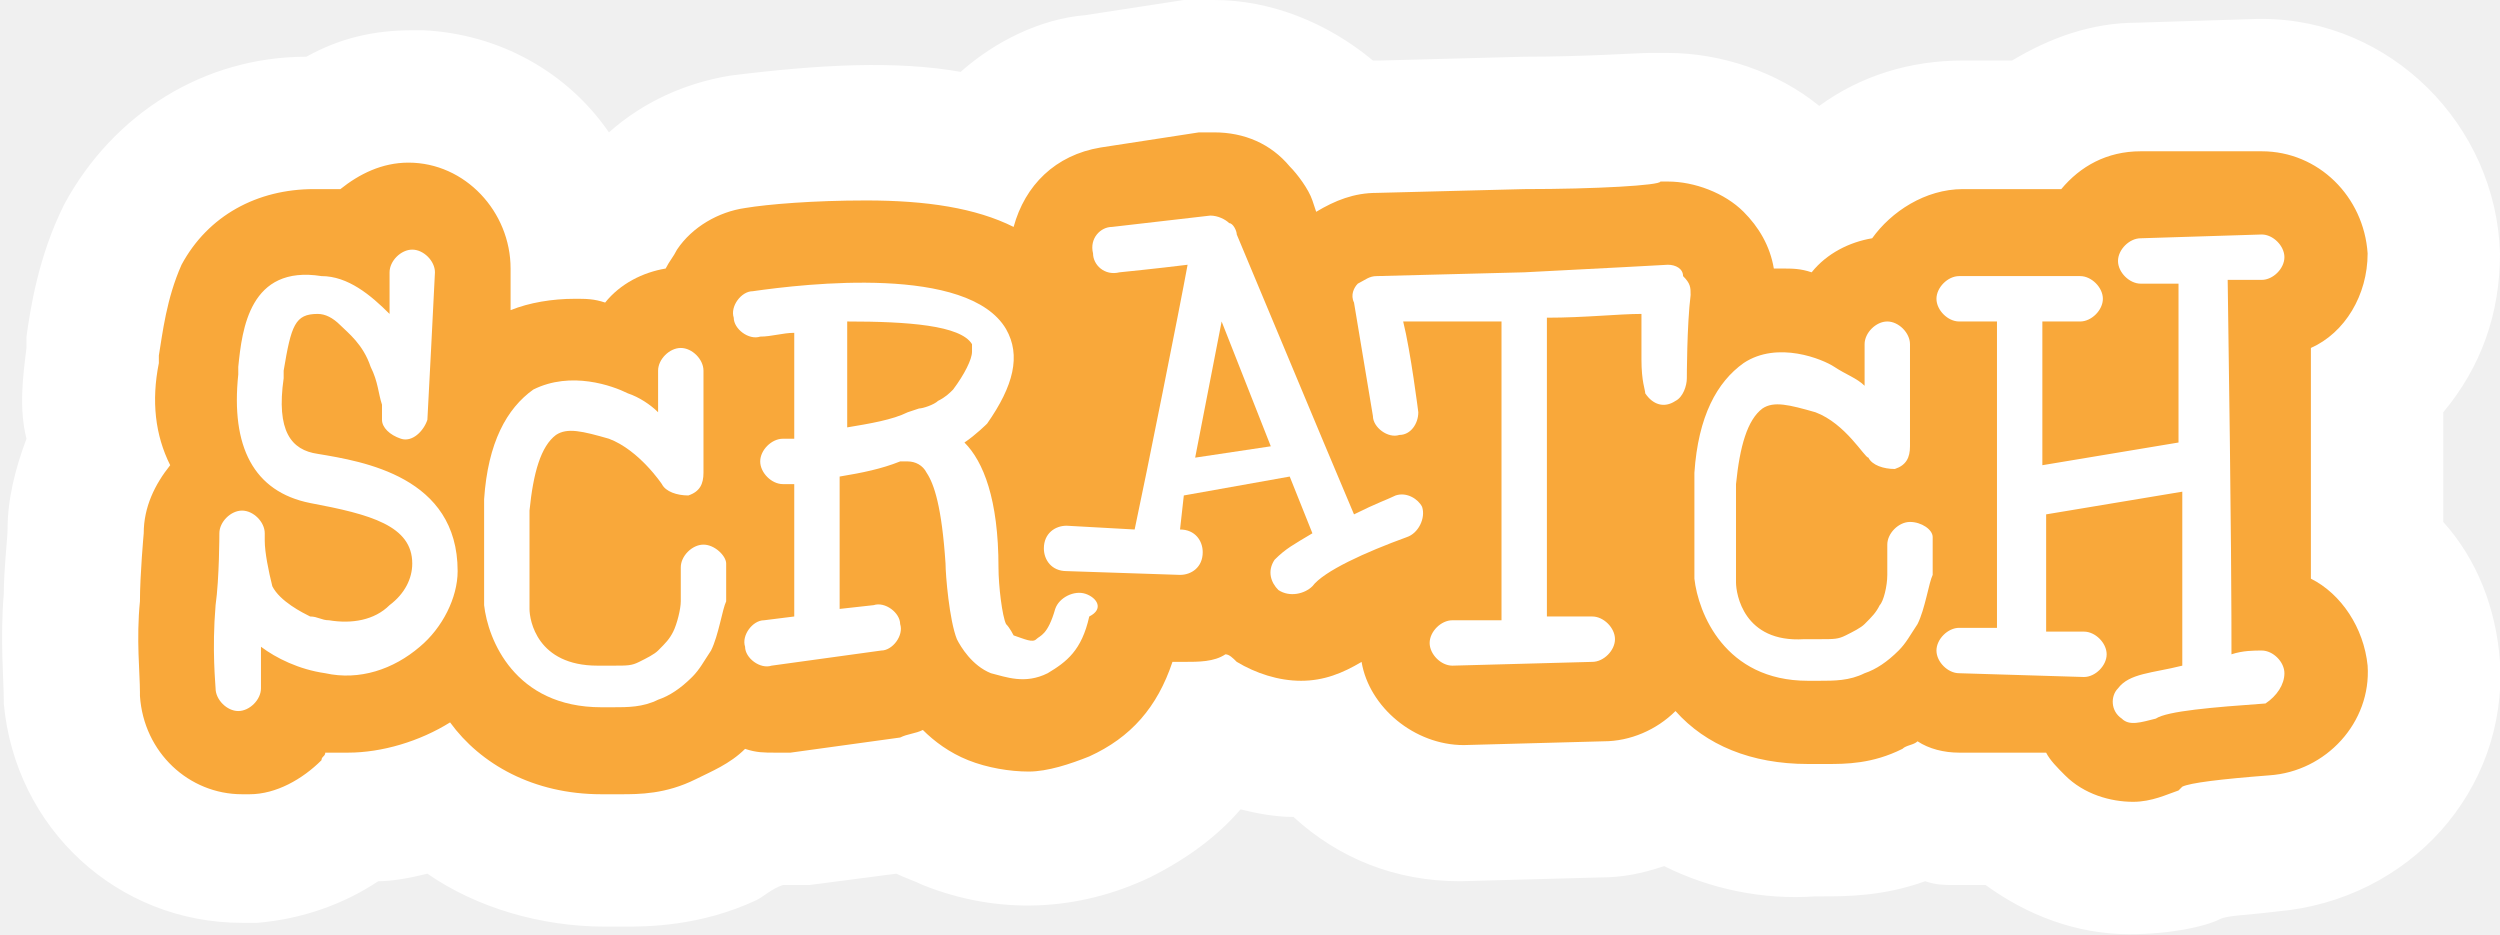
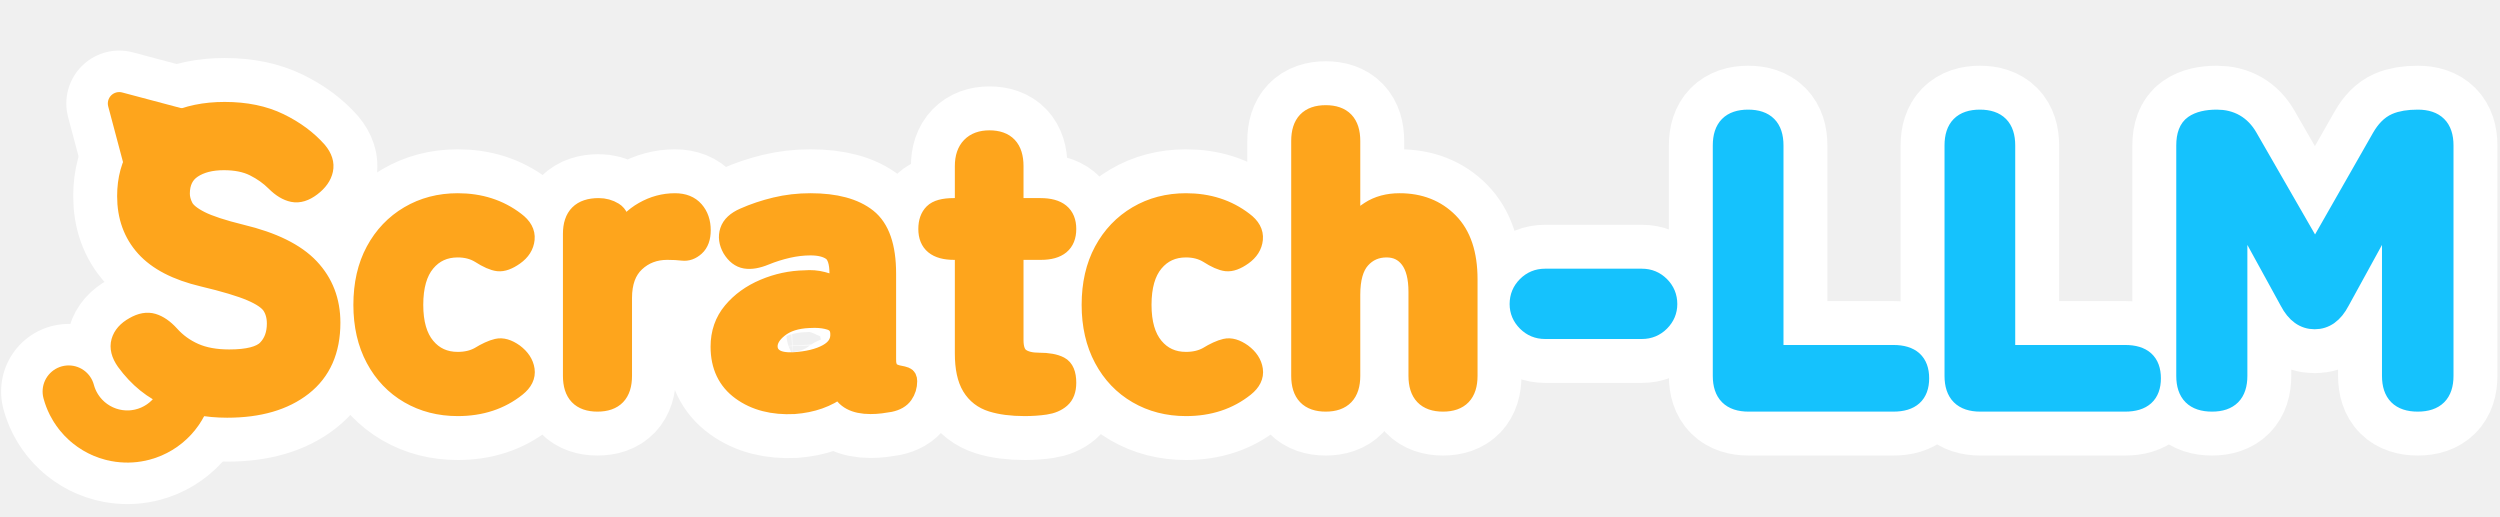
- <svg xmlns="http://www.w3.org/2000/svg" id="Layer_1" viewBox="0 0 66.1 24.7">
-   <style>.st0{fill:#fff}.st1{fill:#f9a83a}</style>
-   <switch>
+ <svg xmlns="http://www.w3.org/2000/svg" width="3900" height="806" xml:space="preserve" overflow="hidden">
+   <g transform="translate(-220 -834)">
    <g>
-       <g>
-         <g>
-           <path d="M60.2 24.1c-.8.1-1.3.1-1.5.2-.4.2-1.3.4-2.4.4-1.4 0-2.7-.5-3.8-1.3h-.8c-.3 0-.5 0-.8-.1-1.1.4-2.1.4-2.7.4H48c-1.4.1-2.8-.2-4-.8-.6.2-1.1.3-1.7.3l-3.7.1c-1.7 0-3.2-.6-4.4-1.7-.5 0-1-.1-1.4-.2-.6.7-1.4 1.3-2.4 1.8-1.9.9-4 1-6 .2-.2-.1-.5-.2-.7-.3l-2.3.3h-.7c-.3.1-.5.3-.7.4-1.5.7-2.9.7-3.5.7H16c-1.7 0-3.4-.5-4.7-1.4-.4.1-.9.2-1.3.2-.9.6-2 1-3.2 1.1h-.4c-3.3 0-6-2.5-6.3-5.8v-.1c0-.5-.1-1.6 0-2.8 0-.6.1-1.5.1-1.7 0-.8.2-1.6.5-2.4-.2-.8-.1-1.6 0-2.4v-.3c.1-.7.3-2.1 1-3.5C3 3 5.4 1.5 8.1 1.5 9 1 9.9.8 10.9.8h.3c2 .1 3.8 1.1 4.9 2.7.9-.8 2-1.3 3.2-1.5 2.4-.3 4.4-.4 6.1-.1.9-.8 2.1-1.4 3.3-1.5l2.6-.4h.8c1.5 0 3 .6 4.2 1.6h.2l3.8-.1c1.6 0 3-.1 3.3-.1h.5c1.4 0 2.9.5 4 1.4 1.1-.8 2.4-1.2 3.8-1.2h1.3c1-.6 2.1-1 3.3-1l3.2-.1h.1c3.4 0 6.2 2.8 6.3 6.2 0 1.6-.5 3-1.5 4.2v2.9c.9 1 1.4 2.3 1.5 3.7.2 3.4-2.4 6.3-5.9 6.6z" class="st0" />
-         </g>
-         <path d="M60 20.5c-1.3.1-2.1.2-2.3.3l-.1.1c-.3.1-.7.3-1.2.3-.6 0-1.3-.2-1.8-.7-.2-.2-.4-.4-.5-.6h-2.3c-.4 0-.8-.1-1.1-.3-.1.1-.3.1-.4.2-.8.4-1.5.4-2 .4h-.5c-1.5 0-2.7-.5-3.5-1.4-.5.5-1.2.8-1.9.8l-3.7.1c-1.3 0-2.5-1-2.7-2.2-.5.3-1 .5-1.6.5-.6 0-1.2-.2-1.7-.5-.1-.1-.2-.2-.3-.2-.3.2-.7.2-1.1.2H31c-.4 1.2-1.1 2-2.2 2.5-.5.2-1.1.4-1.6.4s-1.1-.1-1.6-.3c-.5-.2-.9-.5-1.2-.8-.2.1-.4.1-.6.2l-2.9.4h-.4c-.3 0-.5 0-.8-.1-.4.4-.9.6-1.3.8-.8.4-1.5.4-2 .4h-.5c-1.8 0-3.2-.8-4-1.9-.8.5-1.8.8-2.7.8h-.6c0 .1-.1.1-.1.2-.5.5-1.2.9-1.9.9h-.2c-1.4 0-2.6-1.1-2.7-2.6v-.1c0-.5-.1-1.4 0-2.4 0-.7.1-1.8.1-1.8 0-.7.3-1.3.7-1.8-.4-.8-.5-1.7-.3-2.7v-.2c.1-.6.2-1.5.6-2.4.7-1.3 2-2 3.5-2H9c.5-.4 1.1-.7 1.8-.7 1.5 0 2.7 1.3 2.7 2.8v1.1c.5-.2 1.1-.3 1.7-.3.3 0 .5 0 .8.1.4-.5 1-.8 1.6-.9.1-.2.2-.3.3-.5.4-.6 1.1-1 1.8-1.1.6-.1 1.8-.2 3.2-.2 1.6 0 2.9.2 3.9.7.3-1.1 1.1-1.9 2.3-2.1l2.6-.4h.4c.8 0 1.5.3 2 .9.2.2.5.6.6.9l.1.3c.5-.3 1-.5 1.6-.5l3.9-.1c1.9 0 3.6-.1 3.6-.2h.2c.7 0 1.5.3 2 .8.4.4.7.9.8 1.5h.2c.3 0 .5 0 .8.1.4-.5 1-.8 1.6-.9.5-.7 1.4-1.3 2.4-1.3h2.6c.5-.6 1.2-1 2.1-1h3.2c1.5 0 2.7 1.2 2.8 2.7 0 1.1-.6 2.1-1.5 2.5v6.1c.8.4 1.4 1.3 1.5 2.3.1 1.5-1.1 2.8-2.6 2.9z" class="st1" />
-         <path d="M32.3 8.5l-.7 3.6 2-.3z" class="st1" />
-         <path d="M8.4 12c-.7-.1-1.1-.6-.9-2v-.2c.2-1.2.3-1.5.9-1.5.2 0 .4.1.6.3.2.2.6.5.8 1.1.2.4.2.7.3 1v.4c0 .2.2.4.5.5.3.1.6-.2.7-.5 0 0 .2-3.8.2-3.9 0-.3-.3-.6-.6-.6s-.6.3-.6.6v1.1c-.5-.5-1.1-1-1.8-1C6.6 7 6.4 8.7 6.3 9.7v.2c-.2 1.9.4 3.1 1.9 3.4 1.6.3 2.7.6 2.7 1.6 0 .4-.2.8-.6 1.1-.4.4-1 .5-1.6.4-.2 0-.3-.1-.5-.1-.2-.1-.8-.4-1-.8-.1-.4-.2-.9-.2-1.2v-.2c0-.3-.3-.6-.6-.6s-.6.3-.6.6c0 0 0 1.2-.1 1.9-.1 1.2 0 2.1 0 2.2 0 .3.3.6.6.6s.6-.3.6-.6v-1.1c.4.3 1 .6 1.7.7.9.2 1.8-.1 2.5-.7.6-.5 1-1.3 1-2 0-2.5-2.5-2.9-3.7-3.1M25.2 10.3c-.1.1-.2.2-.4.3-.1.1-.4.2-.5.2l-.3.1c-.4.2-1 .3-1.6.4V8.5c1.6 0 3 .1 3.3.6v.2c0 .2-.2.6-.5 1m3.5 5.4c-.3-.1-.7.1-.8.4-.2.7-.4.7-.5.8-.1.1-.3 0-.6-.1 0 0-.1-.2-.2-.3-.1-.2-.2-1-.2-1.5 0-1.8-.4-2.8-.9-3.3.3-.2.6-.5.6-.5.7-1 .9-1.8.5-2.5-1-1.7-5.3-1.2-6.7-1-.3 0-.6.4-.5.7 0 .3.4.6.7.5.3 0 .6-.1.9-.1v2.8h-.3c-.3 0-.6.3-.6.6s.3.6.6.6h.3v3.5l-.8.1c-.3 0-.6.4-.5.7 0 .3.4.6.7.5l2.9-.4c.3 0 .6-.4.5-.7 0-.3-.4-.6-.7-.5l-.9.1v-3.5c.6-.1 1.1-.2 1.6-.4h.2c.2 0 .4.1.5.3.2.3.4.9.5 2.4 0 .3.1 1.5.3 2 .1.2.4.7.9.9.4.1.9.3 1.5 0 .5-.3.9-.6 1.1-1.5.4-.2.2-.5-.1-.6M50.5 13.8c-.3 0-.6.3-.6.6v.8c0 .3-.1.7-.2.8-.1.2-.2.3-.4.5-.1.1-.3.2-.5.3-.2.1-.3.1-.7.1h-.4c-1.6.1-1.8-1.2-1.8-1.5v-2.6c.1-1 .3-1.7.7-2 .3-.2.7-.1 1.4.1.8.3 1.3 1.2 1.4 1.2.1.2.4.3.7.3.3-.1.4-.3.4-.6V9.1c0-.3-.3-.6-.6-.6s-.6.3-.6.6v1.1c-.2-.2-.5-.3-.8-.5-.3-.2-1.5-.7-2.4-.1-.7.5-1.2 1.4-1.3 2.9v2.8c.1.9.8 2.7 3 2.7h.3c.4 0 .8 0 1.2-.2.3-.1.6-.3.9-.6.2-.2.3-.4.5-.7.2-.4.3-1.1.4-1.3v-1c0-.2-.3-.4-.6-.4M60.4 17.8c0-.3-.3-.6-.6-.6-.2 0-.5 0-.8.1 0-1 0-3.1-.1-9.9h.9c.3 0 .6-.3.6-.6s-.3-.6-.6-.6l-3.2.1c-.3 0-.6.3-.6.6s.3.6.6.6h1v4.2l-3.6.6V8.5h1c.3 0 .6-.3.6-.6s-.3-.6-.6-.6h-3.2c-.3 0-.6.3-.6.6s.3.6.6.6h1v8.1h-1c-.3 0-.6.3-.6.6s.3.6.6.6l3.3.1c.3 0 .6-.3.6-.6s-.3-.6-.6-.6h-1v-3.1l3.6-.6v4.6c-.8.2-1.4.2-1.7.6-.2.2-.2.6.1.8.2.2.5.1.9 0 .3-.2 1.5-.3 2.9-.4.3-.2.5-.5.5-.8" class="st0" />
-         <path d="M31.6 12.1l.7-3.6 1.3 3.3-2 .3zm5.3 1c-.2.1-.5.2-1.1.5l-.8-1.9-2.3-5.5c0-.1-.1-.3-.2-.3-.1-.1-.3-.2-.5-.2l-2.6.3c-.3 0-.6.3-.5.7 0 .3.3.6.7.5 0 0 1-.1 1.8-.2-.2 1.1-1.1 5.6-1.4 7l-1.8-.1c-.3 0-.6.2-.6.6 0 .3.2.6.6.6l3 .1c.3 0 .6-.2.6-.6 0-.3-.2-.6-.6-.6l.1-.9 2.8-.5.6 1.5c-.5.3-.7.4-1 .7-.2.3-.1.6.1.8.3.2.7.1.9-.1.3-.4 1.4-.9 2.5-1.3.3-.1.5-.5.4-.8-.1-.2-.4-.4-.7-.3" class="st0" />
-         <path d="M44.1 7s-1.8.1-3.8.2l-3.9.1c-.2 0-.3.1-.5.2-.1.1-.2.3-.1.5l.5 3c0 .3.4.6.7.5.3 0 .5-.3.5-.6 0 0-.2-1.6-.4-2.4h2.6v7.9h-1.3c-.3 0-.6.3-.6.6s.3.6.6.6l3.7-.1c.3 0 .6-.3.6-.6s-.3-.6-.6-.6h-1.2V8.4c1 0 1.9-.1 2.5-.1v1.2c0 .6.1.8.1.9.2.3.5.4.8.2.2-.1.3-.4.3-.6 0 0 0-1.4.1-2.2 0-.2 0-.3-.2-.5 0-.2-.2-.3-.4-.3M18.6 14.4c-.3 0-.6.3-.6.6V15.9c0 .2-.1.6-.2.8-.1.2-.2.3-.4.5-.1.1-.3.2-.5.3-.2.1-.3.1-.7.1h-.4c-1.6 0-1.8-1.2-1.8-1.5v-2.6c.1-1 .3-1.7.7-2 .3-.2.7-.1 1.4.1.8.3 1.4 1.2 1.4 1.2.1.2.4.3.7.3.3-.1.4-.3.4-.6V9.8c0-.3-.3-.6-.6-.6s-.6.3-.6.6v1.1c-.2-.2-.5-.4-.8-.5-.4-.2-1.5-.6-2.5-.1-.7.5-1.2 1.4-1.3 2.9V16c.1.9.8 2.7 3.1 2.7h.3c.4 0 .8 0 1.2-.2.3-.1.6-.3.9-.6.2-.2.3-.4.5-.7.2-.4.3-1.1.4-1.3v-1c0-.2-.3-.5-.6-.5" class="st0" />
-       </g>
+       <path d="M441.727 1129.91 405.972 995.395 540.482 1031.15Z" stroke="#FFFFFF" stroke-width="165" stroke-linecap="butt" stroke-linejoin="round" stroke-miterlimit="10" stroke-opacity="1" fill="#FEA51C" fill-rule="evenodd" fill-opacity="1" />
+       <path d="M511.724 1437.71C502.064 1489.13 452.553 1522.98 401.136 1513.32 365.331 1506.6 336.557 1479.93 327.128 1444.74L327.128 1444.74C340.668 1495.28 392.61 1525.26 443.143 1511.72 478.333 1502.29 504.997 1473.52 511.724 1437.71Z" stroke="#FFFFFF" stroke-width="210.833" stroke-linecap="butt" stroke-linejoin="round" stroke-miterlimit="10" stroke-opacity="1" fill="#FEA51C" fill-rule="evenodd" fill-opacity="1" />
+       <path d="M1272.96 1149.43C1286.47 1149.43 1296.81 1153.55 1303.98 1161.78 1311.16 1170.01 1314.74 1180.45 1314.74 1193.11 1314.74 1204.93 1311.58 1213.68 1305.25 1219.38 1298.92 1225.08 1292.17 1227.5 1284.99 1226.66 1281.62 1226.24 1277.92 1225.92 1273.91 1225.71 1269.91 1225.5 1265.58 1225.39 1260.94 1225.39 1241.53 1225.39 1225.17 1231.62 1211.88 1244.07 1198.59 1256.52 1191.94 1274.77 1191.94 1298.82L1191.94 1420.36C1191.94 1448.21 1178.65 1462.13 1152.06 1462.13 1125.48 1462.13 1112.18 1448.21 1112.18 1420.36L1112.18 1198.81C1112.18 1170.95 1126.11 1157.03 1153.96 1157.03 1162.82 1157.03 1170.84 1159.24 1178.01 1163.68 1185.19 1168.11 1188.78 1176.44 1188.78 1188.68L1188.78 1198.17C1196.37 1183.4 1207.98 1171.59 1223.59 1162.73 1239.2 1153.86 1255.66 1149.43 1272.96 1149.43ZM934.019 1149.43C969.045 1149.43 999.218 1159.14 1024.54 1178.55 1035.93 1186.99 1041.1 1196.49 1040.05 1207.04 1038.99 1217.59 1033.4 1226.45 1023.27 1233.62 1013.14 1240.8 1004.39 1243.96 997.003 1243.12 989.618 1242.27 980.017 1238.05 968.201 1230.46 958.495 1224.55 947.101 1221.59 934.019 1221.59 913.763 1221.59 897.411 1229.09 884.962 1244.07 872.513 1259.05 866.288 1280.89 866.288 1309.58 866.288 1337.86 872.513 1359.48 884.962 1374.46 897.411 1389.45 913.763 1396.94 934.019 1396.94 946.679 1396.94 957.651 1394.4 966.935 1389.34 977.907 1382.59 987.402 1378.26 995.42 1376.36 1003.44 1374.46 1012.51 1377.1 1022.64 1384.28 1032.77 1391.87 1038.57 1400.73 1040.05 1410.86 1041.52 1420.99 1036.99 1430.27 1026.44 1438.71 1001.12 1458.97 970.311 1469.1 934.019 1469.1 905.745 1469.1 880.32 1462.56 857.743 1449.47 835.166 1436.39 817.442 1417.82 804.571 1393.77 791.7 1369.72 785.264 1341.65 785.264 1309.58 785.264 1277.09 791.7 1248.92 804.571 1225.08 817.442 1201.23 835.166 1182.67 857.743 1169.37 880.32 1156.08 905.745 1149.43 934.019 1149.43ZM570.537 1007.01C603.453 1007.01 632.043 1012.92 656.308 1024.73 680.573 1036.55 700.513 1051.32 716.127 1069.04 724.567 1079.17 727.732 1089.19 725.622 1099.11 723.512 1109.03 717.182 1117.99 706.632 1126.01 696.082 1134.03 686.165 1137.09 676.881 1135.19 667.597 1133.29 658.313 1127.7 649.029 1118.42 639.745 1109.13 628.773 1101.32 616.113 1094.99 603.453 1088.66 587.839 1085.5 569.271 1085.5 549.437 1085.5 533.295 1089.61 520.846 1097.84 508.397 1106.07 502.173 1118.84 502.173 1136.14 502.173 1142.89 503.966 1149.75 507.553 1156.71 511.14 1163.68 519.58 1170.53 532.873 1177.28 546.166 1184.04 567.372 1191 596.49 1198.17 645.864 1209.99 681.628 1227.61 703.783 1251.03 725.938 1274.45 737.016 1303.25 737.016 1337.43 737.016 1380.9 722.351 1414.13 693.022 1437.13 663.693 1460.13 624.131 1471.63 574.335 1471.63 542.685 1471.63 513.145 1466.04 485.715 1454.86 458.285 1443.67 434.864 1424.79 415.452 1398.2 407.434 1386.81 404.796 1376.26 407.539 1366.55 410.282 1356.85 417.351 1348.83 428.745 1342.5 439.717 1336.17 449.739 1334.37 458.812 1337.12 467.885 1339.86 476.853 1346.08 485.715 1355.79 496.265 1367.61 508.925 1376.79 523.695 1383.33 538.465 1389.87 556.4 1393.14 577.5 1393.14 606.618 1393.14 626.03 1388.18 635.736 1378.26 645.442 1368.35 650.295 1355.16 650.295 1338.7 650.295 1328.15 647.868 1319.08 643.015 1311.48 638.162 1303.88 627.612 1296.61 611.365 1289.64 595.118 1282.68 570.115 1275.19 536.355 1267.17 495.421 1257.46 465.248 1241.85 445.836 1220.33 426.424 1198.81 416.718 1172.01 416.718 1139.94 416.718 1113.35 423.048 1090.14 435.708 1070.31 448.368 1050.47 466.197 1034.97 489.196 1023.78 512.195 1012.6 539.309 1007.01 570.537 1007.01Z" stroke="#FFFFFF" stroke-width="165" stroke-linecap="butt" stroke-linejoin="round" stroke-miterlimit="10" stroke-opacity="1" fill="#FEA51C" fill-rule="evenodd" fill-opacity="1" />
+       <text fill="#000000" fill-opacity="0" font-family="Arial,Arial_MSFontService,sans-serif" font-size="464.622" direction="ltr" writing-mode="lr-tb" x="406.491" y="1413.55">Scr</text>
+       <path d="M1491.2 1331.46C1488.18 1331.43 1485.03 1331.53 1481.76 1331.74 1462.35 1332.58 1446.94 1337.54 1435.55 1346.61 1424.16 1355.69 1418.67 1365.29 1419.09 1375.41 1419.51 1382.59 1422.79 1388.18 1428.9 1392.19 1435.02 1396.2 1444.41 1397.99 1457.07 1397.57 1479.44 1396.3 1497.27 1391.98 1510.56 1384.59 1523.85 1377.21 1530.08 1366.97 1529.23 1353.89 1528.81 1344.19 1524.07 1337.86 1514.99 1334.9 1508.19 1332.69 1500.26 1331.54 1491.2 1331.46ZM2070.11 1149.43C2105.14 1149.43 2135.31 1159.14 2160.63 1178.55 2172.03 1186.99 2177.2 1196.49 2176.14 1207.04 2175.09 1217.59 2169.49 1226.45 2159.37 1233.62 2149.24 1240.8 2140.48 1243.96 2133.1 1243.12 2125.71 1242.27 2116.11 1238.05 2104.29 1230.46 2094.59 1224.55 2083.19 1221.59 2070.11 1221.59 2049.86 1221.59 2033.5 1229.09 2021.06 1244.07 2008.61 1259.05 2002.38 1280.89 2002.38 1309.58 2002.38 1337.86 2008.61 1359.48 2021.06 1374.46 2033.5 1389.45 2049.86 1396.94 2070.11 1396.94 2082.77 1396.94 2093.74 1394.4 2103.03 1389.34 2114 1382.59 2123.5 1378.26 2131.51 1376.36 2139.53 1374.46 2148.6 1377.1 2158.73 1384.28 2168.86 1391.87 2174.66 1400.73 2176.14 1410.86 2177.62 1420.99 2173.08 1430.27 2162.53 1438.71 2137.21 1458.97 2106.4 1469.1 2070.11 1469.1 2041.84 1469.1 2016.41 1462.56 1993.84 1449.47 1971.26 1436.39 1953.54 1417.82 1940.66 1393.77 1927.79 1369.72 1921.36 1341.65 1921.36 1309.58 1921.36 1277.09 1927.79 1248.92 1940.66 1225.08 1953.54 1201.23 1971.26 1182.67 1993.84 1169.37 2016.41 1156.08 2041.84 1149.43 2070.11 1149.43ZM1484.29 1149.43C1523.54 1149.43 1553.29 1157.45 1573.54 1173.49 1593.8 1189.52 1603.93 1218.64 1603.93 1260.84L1603.93 1393.77C1603.93 1397.99 1604.14 1400.94 1604.56 1402.63 1605.83 1408.54 1608.25 1412.44 1611.84 1414.34 1615.43 1416.24 1619.12 1417.51 1622.92 1418.14 1626.72 1418.77 1629.99 1419.62 1632.73 1420.67 1635.47 1421.73 1636.84 1424.37 1636.84 1428.59 1636.84 1436.6 1634.63 1443.78 1630.2 1450.11 1625.77 1456.44 1618.49 1460.66 1608.36 1462.77 1603.72 1463.61 1598.86 1464.35 1593.8 1464.98 1588.74 1465.62 1583.46 1465.93 1577.98 1465.93 1553.08 1465.93 1537.25 1457.49 1530.5 1440.61 1511.09 1455.38 1487.25 1463.82 1458.97 1465.93 1425.63 1467.62 1397.89 1460.45 1375.73 1444.41 1353.58 1428.37 1342.5 1405.16 1342.5 1374.78 1342.5 1353.26 1348.94 1334.8 1361.81 1319.39 1374.68 1303.99 1391.35 1291.96 1411.81 1283.31 1432.28 1274.66 1453.49 1270.12 1475.43 1269.7 1485.14 1268.86 1494.42 1269.6 1503.28 1271.92 1512.14 1274.24 1520.37 1277.3 1527.97 1281.1L1527.97 1260.84C1527.97 1243.12 1524.17 1231.62 1516.57 1226.34 1508.98 1221.07 1498.22 1218.43 1484.29 1218.43 1472.9 1218.43 1461.19 1219.8 1449.16 1222.54 1437.13 1225.29 1425.42 1228.98 1414.03 1233.62 1401.79 1238.69 1391.35 1240.48 1382.7 1239 1374.04 1237.53 1366.76 1231.93 1360.86 1222.23 1355.37 1212.52 1354.1 1203.13 1357.06 1194.06 1360.01 1184.99 1367.82 1177.71 1380.48 1172.22 1395.67 1165.47 1412.02 1159.98 1429.54 1155.76 1447.05 1151.54 1465.3 1149.43 1484.29 1149.43ZM1763.44 1051.32C1789.61 1051.32 1802.69 1065.24 1802.69 1093.1L1802.69 1157.03 1843.2 1157.03C1871.05 1157.03 1884.98 1168.42 1884.98 1191.21 1884.98 1214 1871.26 1225.39 1843.83 1225.39L1802.69 1225.39 1802.69 1364.65C1802.69 1377.73 1805.96 1386.6 1812.5 1391.24 1819.04 1395.88 1828.43 1398.2 1840.67 1398.2 1855.02 1398.2 1865.99 1400.21 1873.59 1404.22 1881.18 1408.22 1884.98 1417.19 1884.98 1431.12 1884.98 1442.51 1881.81 1450.95 1875.48 1456.44 1869.15 1461.92 1860.93 1465.41 1850.8 1466.88 1840.67 1468.36 1829.91 1469.1 1818.51 1469.1 1798.26 1469.1 1781.06 1466.88 1766.93 1462.45 1752.79 1458.02 1742.03 1449.69 1734.64 1437.45 1727.26 1425.21 1723.56 1407.91 1723.56 1385.54L1723.56 1225.39 1708.37 1225.39C1680.52 1225.39 1666.59 1214 1666.59 1191.21 1666.59 1180.24 1669.55 1171.8 1675.46 1165.89 1681.36 1159.98 1692.13 1157.03 1707.74 1157.03L1723.56 1157.03 1723.56 1093.1C1723.56 1079.59 1727.05 1069.25 1734.01 1062.08 1740.97 1054.9 1750.78 1051.32 1763.44 1051.32ZM2288.16 1012.07C2314.74 1012.07 2328.03 1026 2328.03 1053.85L2328.03 1191.21C2333.94 1180.24 2343.44 1170.53 2356.52 1162.09 2369.6 1153.65 2385.22 1149.43 2403.36 1149.43 2435.01 1149.43 2460.86 1159.56 2480.9 1179.82 2500.95 1200.07 2510.97 1230.03 2510.97 1269.7L2510.97 1420.36C2510.97 1448.21 2497.68 1462.13 2471.09 1462.13 2444.51 1462.13 2431.21 1448.21 2431.21 1420.36L2431.21 1289.33C2431.21 1266.96 2426.89 1250.08 2418.24 1238.69 2409.59 1227.29 2397.88 1221.59 2383.11 1221.59 2367.07 1221.59 2353.88 1227.4 2343.54 1239 2333.2 1250.61 2328.03 1268.86 2328.03 1293.76L2328.03 1420.36C2328.03 1448.21 2314.74 1462.13 2288.16 1462.13 2261.57 1462.13 2248.28 1448.21 2248.28 1420.36L2248.28 1053.85C2248.28 1026 2261.57 1012.07 2288.16 1012.07Z" stroke="#FFFFFF" stroke-width="165" stroke-linecap="butt" stroke-linejoin="round" stroke-miterlimit="10" stroke-opacity="1" fill="#15C2FD" fill-rule="evenodd" fill-opacity="1" />
+       <text fill="#000000" fill-opacity="0" font-family="Arial,Arial_MSFontService,sans-serif" font-size="457.026" direction="ltr" writing-mode="lr-tb" x="1342.5" y="1411.97">atch</text>
+       <path d="M2630.15 1267.17 2781.44 1267.17C2792.84 1267.17 2802.54 1271.18 2810.56 1279.2 2818.58 1287.22 2822.59 1296.92 2822.59 1308.32 2822.59 1319.29 2818.58 1328.78 2810.56 1336.8 2802.54 1344.82 2792.84 1348.83 2781.44 1348.83L2630.15 1348.83C2618.76 1348.83 2609.05 1344.82 2601.04 1336.8 2593.02 1328.78 2589.01 1319.29 2589.01 1308.32 2589.01 1296.92 2593.02 1287.22 2601.04 1279.2 2609.05 1271.18 2618.76 1267.17 2630.15 1267.17Z" stroke="#FFFFFF" stroke-width="165" stroke-linecap="butt" stroke-linejoin="round" stroke-miterlimit="10" stroke-opacity="1" fill="#15C2FD" fill-rule="evenodd" fill-opacity="1" />
+       <text fill="#000000" fill-opacity="0" font-family="Arial,Arial_MSFontService,sans-serif" font-size="81.657" direction="ltr" writing-mode="lr-tb" x="2589.01" y="1338.62">-</text>
+       <path d="M3308.61 1019.03C3336.04 1019.03 3349.75 1032.96 3349.75 1060.81L3349.75 1386.17 3535.22 1386.17C3563.07 1386.17 3577 1398.83 3577 1424.15 3577 1449.47 3563.07 1462.13 3535.22 1462.13L3309.24 1462.13C3281.39 1462.13 3267.46 1448.21 3267.46 1420.36L3267.46 1060.81C3267.46 1032.96 3281.18 1019.03 3308.61 1019.03ZM2947.1 1019.03C2974.53 1019.03 2988.24 1032.96 2988.24 1060.81L2988.24 1386.17 3173.71 1386.17C3201.56 1386.17 3215.49 1398.83 3215.49 1424.15 3215.49 1449.47 3201.56 1462.13 3173.71 1462.13L2947.73 1462.13C2919.88 1462.13 2905.95 1448.21 2905.95 1420.36L2905.95 1060.81C2905.95 1032.96 2919.67 1019.03 2947.1 1019.03Z" stroke="#FFFFFF" stroke-width="165" stroke-linecap="butt" stroke-linejoin="round" stroke-miterlimit="10" stroke-opacity="1" fill="#15C2FD" fill-rule="evenodd" fill-opacity="1" />
+       <text fill="#000000" fill-opacity="0" font-family="Arial,Arial_MSFontService,sans-serif" font-size="443.1" direction="ltr" writing-mode="lr-tb" x="2905.95" y="1406.75">LL</text>
+       <path d="M3678.35 1019.03C3700.29 1019.03 3716.75 1028.53 3727.72 1047.52L3831.53 1227.92 3934.08 1048.15C3940.83 1036.34 3948.53 1028.53 3957.18 1024.73 3965.83 1020.93 3977.33 1019.03 3991.68 1019.03 4019.53 1019.03 4033.46 1032.96 4033.46 1060.81L4033.46 1420.36C4033.46 1448.21 4019.53 1462.13 3991.68 1462.13 3963.83 1462.13 3949.9 1448.21 3949.9 1420.36L3949.9 1161.46 3871.41 1304.52C3861.28 1323.93 3847.78 1333.64 3830.9 1333.64 3814.02 1333.64 3800.52 1323.93 3790.39 1304.52L3711.9 1161.46 3711.9 1420.36C3711.9 1448.21 3698.18 1462.13 3670.75 1462.13 3642.9 1462.13 3628.97 1448.21 3628.97 1420.36L3628.97 1060.81C3628.97 1044.78 3633.19 1033.8 3641.63 1027.9 3650.07 1021.99 3662.31 1019.03 3678.35 1019.03Z" stroke="#FFFFFF" stroke-width="165" stroke-linecap="butt" stroke-linejoin="round" stroke-miterlimit="10" stroke-opacity="1" fill="#15C2FD" fill-rule="evenodd" fill-opacity="1" />
+       <text fill="#000000" fill-opacity="0" font-family="Arial,Arial_MSFontService,sans-serif" font-size="443.1" direction="ltr" writing-mode="lr-tb" x="3628.97" y="1406.75">M</text>
+       <path d="M1491.2 1331.46C1488.18 1331.43 1485.03 1331.53 1481.76 1331.74 1462.35 1332.58 1446.94 1337.54 1435.55 1346.61 1424.16 1355.69 1418.67 1365.29 1419.09 1375.41 1419.51 1382.59 1422.78 1388.18 1428.9 1392.19 1435.02 1396.2 1444.41 1397.99 1457.07 1397.57 1479.44 1396.3 1497.27 1391.98 1510.56 1384.59 1523.85 1377.21 1530.08 1366.97 1529.23 1353.89 1528.81 1344.19 1524.06 1337.86 1514.99 1334.9 1508.19 1332.69 1500.26 1331.54 1491.2 1331.46ZM2070.11 1149.43C2105.14 1149.43 2135.31 1159.14 2160.63 1178.55 2172.03 1186.99 2177.2 1196.49 2176.14 1207.04 2175.09 1217.59 2169.49 1226.45 2159.37 1233.62 2149.24 1240.8 2140.48 1243.96 2133.1 1243.12 2125.71 1242.27 2116.11 1238.05 2104.29 1230.46 2094.59 1224.55 2083.19 1221.59 2070.11 1221.59 2049.86 1221.59 2033.5 1229.09 2021.06 1244.07 2008.61 1259.05 2002.38 1280.89 2002.38 1309.58 2002.38 1337.86 2008.61 1359.48 2021.06 1374.46 2033.5 1389.45 2049.86 1396.94 2070.11 1396.94 2082.77 1396.94 2093.74 1394.4 2103.03 1389.34 2114 1382.59 2123.5 1378.26 2131.51 1376.36 2139.53 1374.46 2148.6 1377.1 2158.73 1384.28 2168.86 1391.87 2174.66 1400.73 2176.14 1410.86 2177.62 1420.99 2173.08 1430.27 2162.53 1438.71 2137.21 1458.97 2106.4 1469.1 2070.11 1469.1 2041.84 1469.1 2016.41 1462.56 1993.84 1449.47 1971.26 1436.39 1953.54 1417.82 1940.66 1393.77 1927.79 1369.72 1921.36 1341.65 1921.36 1309.58 1921.36 1277.09 1927.79 1248.92 1940.66 1225.08 1953.54 1201.23 1971.26 1182.67 1993.84 1169.37 2016.41 1156.08 2041.84 1149.43 2070.11 1149.43ZM1484.29 1149.43C1523.54 1149.43 1553.29 1157.45 1573.54 1173.49 1593.8 1189.52 1603.93 1218.64 1603.93 1260.84L1603.93 1393.77C1603.93 1397.99 1604.14 1400.94 1604.56 1402.63 1605.83 1408.54 1608.25 1412.44 1611.84 1414.34 1615.43 1416.24 1619.12 1417.51 1622.92 1418.14 1626.72 1418.77 1629.99 1419.62 1632.73 1420.67 1635.47 1421.73 1636.84 1424.37 1636.84 1428.59 1636.84 1436.6 1634.63 1443.78 1630.2 1450.11 1625.77 1456.44 1618.49 1460.66 1608.36 1462.77 1603.72 1463.61 1598.86 1464.35 1593.8 1464.98 1588.74 1465.62 1583.46 1465.93 1577.98 1465.93 1553.08 1465.93 1537.25 1457.49 1530.5 1440.61 1511.09 1455.38 1487.25 1463.82 1458.97 1465.93 1425.63 1467.62 1397.89 1460.45 1375.73 1444.41 1353.58 1428.37 1342.5 1405.16 1342.5 1374.78 1342.5 1353.26 1348.94 1334.8 1361.81 1319.39 1374.68 1303.99 1391.35 1291.96 1411.81 1283.31 1432.28 1274.66 1453.49 1270.12 1475.43 1269.7 1485.14 1268.86 1494.42 1269.6 1503.28 1271.92 1512.14 1274.24 1520.37 1277.3 1527.97 1281.1L1527.97 1260.84C1527.97 1243.12 1524.17 1231.62 1516.57 1226.34 1508.98 1221.07 1498.22 1218.43 1484.29 1218.43 1472.9 1218.43 1461.19 1219.8 1449.16 1222.54 1437.13 1225.29 1425.42 1228.98 1414.03 1233.62 1401.79 1238.69 1391.35 1240.48 1382.7 1239 1374.04 1237.53 1366.76 1231.93 1360.86 1222.23 1355.37 1212.52 1354.1 1203.13 1357.06 1194.06 1360.01 1184.99 1367.82 1177.71 1380.48 1172.22 1395.67 1165.47 1412.02 1159.98 1429.54 1155.76 1447.05 1151.54 1465.3 1149.43 1484.29 1149.43ZM1272.96 1149.43C1286.47 1149.43 1296.81 1153.55 1303.98 1161.78 1311.16 1170.01 1314.74 1180.45 1314.74 1193.11 1314.74 1204.93 1311.58 1213.68 1305.25 1219.38 1298.92 1225.08 1292.17 1227.5 1284.99 1226.66 1281.62 1226.24 1277.92 1225.92 1273.91 1225.71 1269.91 1225.5 1265.58 1225.39 1260.94 1225.39 1241.53 1225.39 1225.17 1231.62 1211.88 1244.07 1198.59 1256.52 1191.94 1274.77 1191.94 1298.82L1191.94 1420.36C1191.94 1448.21 1178.65 1462.13 1152.06 1462.13 1125.48 1462.13 1112.18 1448.21 1112.18 1420.36L1112.18 1198.81C1112.18 1170.95 1126.11 1157.03 1153.96 1157.03 1162.82 1157.03 1170.84 1159.24 1178.01 1163.68 1185.19 1168.11 1188.78 1176.44 1188.78 1188.68L1188.78 1198.17C1196.37 1183.4 1207.98 1171.59 1223.59 1162.73 1239.2 1153.86 1255.66 1149.43 1272.96 1149.43ZM934.019 1149.43C969.045 1149.43 999.218 1159.14 1024.54 1178.55 1035.93 1186.99 1041.1 1196.49 1040.05 1207.04 1038.99 1217.59 1033.4 1226.45 1023.27 1233.62 1013.14 1240.8 1004.39 1243.96 997.003 1243.12 989.618 1242.27 980.017 1238.05 968.201 1230.46 958.495 1224.55 947.101 1221.59 934.019 1221.59 913.763 1221.59 897.411 1229.09 884.962 1244.07 872.513 1259.05 866.288 1280.89 866.288 1309.58 866.288 1337.86 872.513 1359.48 884.962 1374.46 897.411 1389.45 913.763 1396.94 934.019 1396.94 946.679 1396.94 957.651 1394.4 966.935 1389.34 977.907 1382.59 987.402 1378.26 995.42 1376.36 1003.44 1374.46 1012.51 1377.1 1022.64 1384.28 1032.77 1391.87 1038.57 1400.73 1040.05 1410.86 1041.52 1420.99 1036.99 1430.27 1026.44 1438.71 1001.12 1458.97 970.311 1469.1 934.019 1469.1 905.745 1469.1 880.32 1462.56 857.743 1449.47 835.166 1436.39 817.442 1417.82 804.571 1393.77 791.7 1369.72 785.264 1341.65 785.264 1309.58 785.264 1277.09 791.7 1248.92 804.571 1225.08 817.442 1201.23 835.166 1182.67 857.743 1169.37 880.32 1156.08 905.745 1149.43 934.019 1149.43ZM1763.44 1051.32C1789.61 1051.32 1802.69 1065.24 1802.69 1093.1L1802.69 1157.03 1843.2 1157.03C1871.05 1157.03 1884.98 1168.42 1884.98 1191.21 1884.98 1214 1871.26 1225.39 1843.83 1225.39L1802.69 1225.39 1802.69 1364.65C1802.69 1377.73 1805.96 1386.6 1812.5 1391.24 1819.04 1395.88 1828.43 1398.2 1840.67 1398.2 1855.02 1398.2 1865.99 1400.21 1873.59 1404.22 1881.18 1408.22 1884.98 1417.19 1884.98 1431.12 1884.98 1442.51 1881.81 1450.95 1875.48 1456.44 1869.15 1461.92 1860.93 1465.41 1850.8 1466.88 1840.67 1468.36 1829.91 1469.1 1818.51 1469.1 1798.26 1469.1 1781.06 1466.88 1766.92 1462.45 1752.79 1458.02 1742.03 1449.69 1734.64 1437.45 1727.26 1425.21 1723.56 1407.91 1723.56 1385.54L1723.56 1225.39 1708.37 1225.39C1680.52 1225.39 1666.59 1214 1666.59 1191.21 1666.59 1180.24 1669.55 1171.8 1675.46 1165.89 1681.36 1159.98 1692.13 1157.03 1707.74 1157.03L1723.56 1157.03 1723.56 1093.1C1723.56 1079.59 1727.05 1069.25 1734.01 1062.08 1740.97 1054.9 1750.78 1051.32 1763.44 1051.32ZM2288.16 1012.07C2314.74 1012.07 2328.03 1026 2328.03 1053.85L2328.03 1191.21C2333.94 1180.24 2343.44 1170.53 2356.52 1162.09 2369.6 1153.65 2385.22 1149.43 2403.36 1149.43 2435.01 1149.43 2460.86 1159.56 2480.9 1179.82 2500.95 1200.07 2510.97 1230.03 2510.97 1269.7L2510.97 1420.36C2510.97 1448.21 2497.68 1462.13 2471.09 1462.13 2444.51 1462.13 2431.21 1448.21 2431.21 1420.36L2431.21 1289.33C2431.21 1266.96 2426.89 1250.08 2418.24 1238.69 2409.59 1227.29 2397.88 1221.59 2383.11 1221.59 2367.07 1221.59 2353.88 1227.4 2343.54 1239 2333.2 1250.61 2328.03 1268.86 2328.03 1293.76L2328.03 1420.36C2328.03 1448.21 2314.74 1462.13 2288.16 1462.13 2261.57 1462.13 2248.28 1448.21 2248.28 1420.36L2248.28 1053.85C2248.28 1026 2261.57 1012.07 2288.16 1012.07ZM570.537 1007.01C603.453 1007.01 632.043 1012.92 656.308 1024.73 680.573 1036.55 700.513 1051.32 716.127 1069.04 724.567 1079.17 727.732 1089.19 725.622 1099.11 723.512 1109.03 717.182 1117.99 706.632 1126.01 696.082 1134.03 686.165 1137.09 676.881 1135.19 667.597 1133.29 658.313 1127.7 649.029 1118.42 639.745 1109.13 628.773 1101.32 616.113 1094.99 603.453 1088.66 587.839 1085.5 569.271 1085.5 549.437 1085.5 533.295 1089.61 520.846 1097.84 508.397 1106.07 502.173 1118.84 502.173 1136.14 502.173 1142.89 503.966 1149.75 507.553 1156.71 511.14 1163.68 519.58 1170.53 532.873 1177.28 546.166 1184.04 567.372 1191 596.49 1198.17 645.864 1209.99 681.628 1227.61 703.783 1251.03 725.938 1274.45 737.016 1303.25 737.016 1337.43 737.016 1380.9 722.351 1414.13 693.022 1437.13 663.693 1460.13 624.131 1471.63 574.335 1471.63 542.685 1471.63 513.145 1466.04 485.715 1454.86 458.285 1443.67 434.864 1424.79 415.452 1398.2 407.434 1386.81 404.796 1376.26 407.539 1366.55 410.282 1356.85 417.351 1348.83 428.745 1342.5 439.717 1336.17 449.739 1334.37 458.812 1337.12 467.885 1339.86 476.853 1346.08 485.715 1355.79 496.265 1367.61 508.925 1376.79 523.695 1383.33 538.465 1389.87 556.4 1393.14 577.5 1393.14 606.618 1393.14 626.03 1388.18 635.736 1378.26 645.442 1368.35 650.295 1355.16 650.295 1338.7 650.295 1328.15 647.868 1319.08 643.015 1311.48 638.162 1303.88 627.612 1296.61 611.365 1289.64 595.118 1282.68 570.115 1275.19 536.355 1267.17 495.421 1257.46 465.248 1241.85 445.836 1220.33 426.424 1198.81 416.718 1172.01 416.718 1139.94 416.718 1113.35 423.048 1090.14 435.708 1070.31 448.368 1050.47 466.197 1034.97 489.196 1023.78 512.195 1012.6 539.309 1007.01 570.537 1007.01Z" stroke="#FEA51C" stroke-width="28" stroke-linecap="butt" stroke-linejoin="round" stroke-miterlimit="10" stroke-opacity="1" fill="#FEA51C" fill-rule="evenodd" fill-opacity="1" />
+       <text fill="#000000" fill-opacity="0" font-family="Arial,Arial_MSFontService,sans-serif" font-size="464.622" direction="ltr" writing-mode="lr-tb" x="406.491" y="1413.55">Scratch</text>
+       <path d="M2630.15 1267.17 2781.44 1267.17C2792.84 1267.17 2802.54 1271.18 2810.56 1279.2 2818.58 1287.22 2822.59 1296.92 2822.59 1308.32 2822.59 1319.29 2818.58 1328.78 2810.56 1336.8 2802.54 1344.82 2792.84 1348.83 2781.44 1348.83L2630.15 1348.83C2618.76 1348.83 2609.05 1344.82 2601.04 1336.8 2593.02 1328.78 2589.01 1319.29 2589.01 1308.32 2589.01 1296.92 2593.02 1287.22 2601.04 1279.2 2609.05 1271.18 2618.76 1267.17 2630.15 1267.17Z" stroke="#15C2FD" stroke-width="28" stroke-linecap="butt" stroke-linejoin="round" stroke-miterlimit="10" stroke-opacity="1" fill="#15C2FD" fill-rule="evenodd" fill-opacity="1" />
+       <text fill="#000000" fill-opacity="0" font-family="Arial,Arial_MSFontService,sans-serif" font-size="81.657" direction="ltr" writing-mode="lr-tb" x="2589.01" y="1338.62">-</text>
+       <path d="M3678.35 1019.03C3700.29 1019.03 3716.75 1028.53 3727.72 1047.52L3831.53 1227.92 3934.08 1048.15C3940.83 1036.34 3948.53 1028.53 3957.18 1024.73 3965.83 1020.93 3977.33 1019.03 3991.68 1019.03 4019.53 1019.03 4033.46 1032.96 4033.46 1060.81L4033.46 1420.36C4033.46 1448.21 4019.53 1462.13 3991.68 1462.13 3963.83 1462.13 3949.9 1448.21 3949.9 1420.36L3949.9 1161.46 3871.41 1304.52C3861.28 1323.93 3847.78 1333.64 3830.9 1333.64 3814.02 1333.64 3800.52 1323.93 3790.39 1304.52L3711.9 1161.46 3711.9 1420.36C3711.9 1448.21 3698.18 1462.13 3670.75 1462.13 3642.9 1462.13 3628.97 1448.21 3628.97 1420.36L3628.97 1060.81C3628.97 1044.78 3633.19 1033.8 3641.63 1027.9 3650.07 1021.99 3662.31 1019.03 3678.35 1019.03ZM3308.61 1019.03C3336.04 1019.03 3349.75 1032.96 3349.75 1060.81L3349.75 1386.17 3535.22 1386.17C3563.07 1386.17 3577 1398.83 3577 1424.15 3577 1449.47 3563.07 1462.13 3535.22 1462.13L3309.24 1462.13C3281.39 1462.13 3267.46 1448.21 3267.46 1420.36L3267.46 1060.81C3267.46 1032.96 3281.18 1019.03 3308.61 1019.03ZM2947.1 1019.03C2974.53 1019.03 2988.24 1032.96 2988.24 1060.81L2988.24 1386.17 3173.71 1386.17C3201.56 1386.17 3215.49 1398.83 3215.49 1424.15 3215.49 1449.47 3201.56 1462.13 3173.71 1462.13L2947.73 1462.13C2919.88 1462.13 2905.95 1448.21 2905.95 1420.36L2905.95 1060.81C2905.95 1032.96 2919.67 1019.03 2947.1 1019.03Z" stroke="#15C2FD" stroke-width="28" stroke-linecap="butt" stroke-linejoin="round" stroke-miterlimit="10" stroke-opacity="1" fill="#15C2FD" fill-rule="evenodd" fill-opacity="1" />
+       <text fill="#000000" fill-opacity="0" font-family="Arial,Arial_MSFontService,sans-serif" font-size="443.1" direction="ltr" writing-mode="lr-tb" x="2905.95" y="1406.75">LLM</text>
+       <path d="M441.727 1129.9 405.972 995.395 540.482 1031.15Z" stroke="#FEA51C" stroke-width="35.521" stroke-linecap="butt" stroke-linejoin="round" stroke-miterlimit="10" stroke-opacity="1" fill="#FEA51C" fill-rule="evenodd" fill-opacity="1" />
+       <path d="M511.724 1437.71C502.064 1489.13 452.553 1522.98 401.136 1513.32 365.331 1506.6 336.557 1479.93 327.128 1444.74L327.128 1444.74C340.668 1495.27 392.61 1525.26 443.143 1511.72 478.333 1502.29 504.997 1473.52 511.724 1437.71Z" stroke="#FEA51C" stroke-width="81.354" stroke-linecap="butt" stroke-linejoin="round" stroke-miterlimit="10" stroke-opacity="1" fill="#FEA51C" fill-rule="evenodd" fill-opacity="1" />
    </g>
-   </switch>
+   </g>
</svg>
